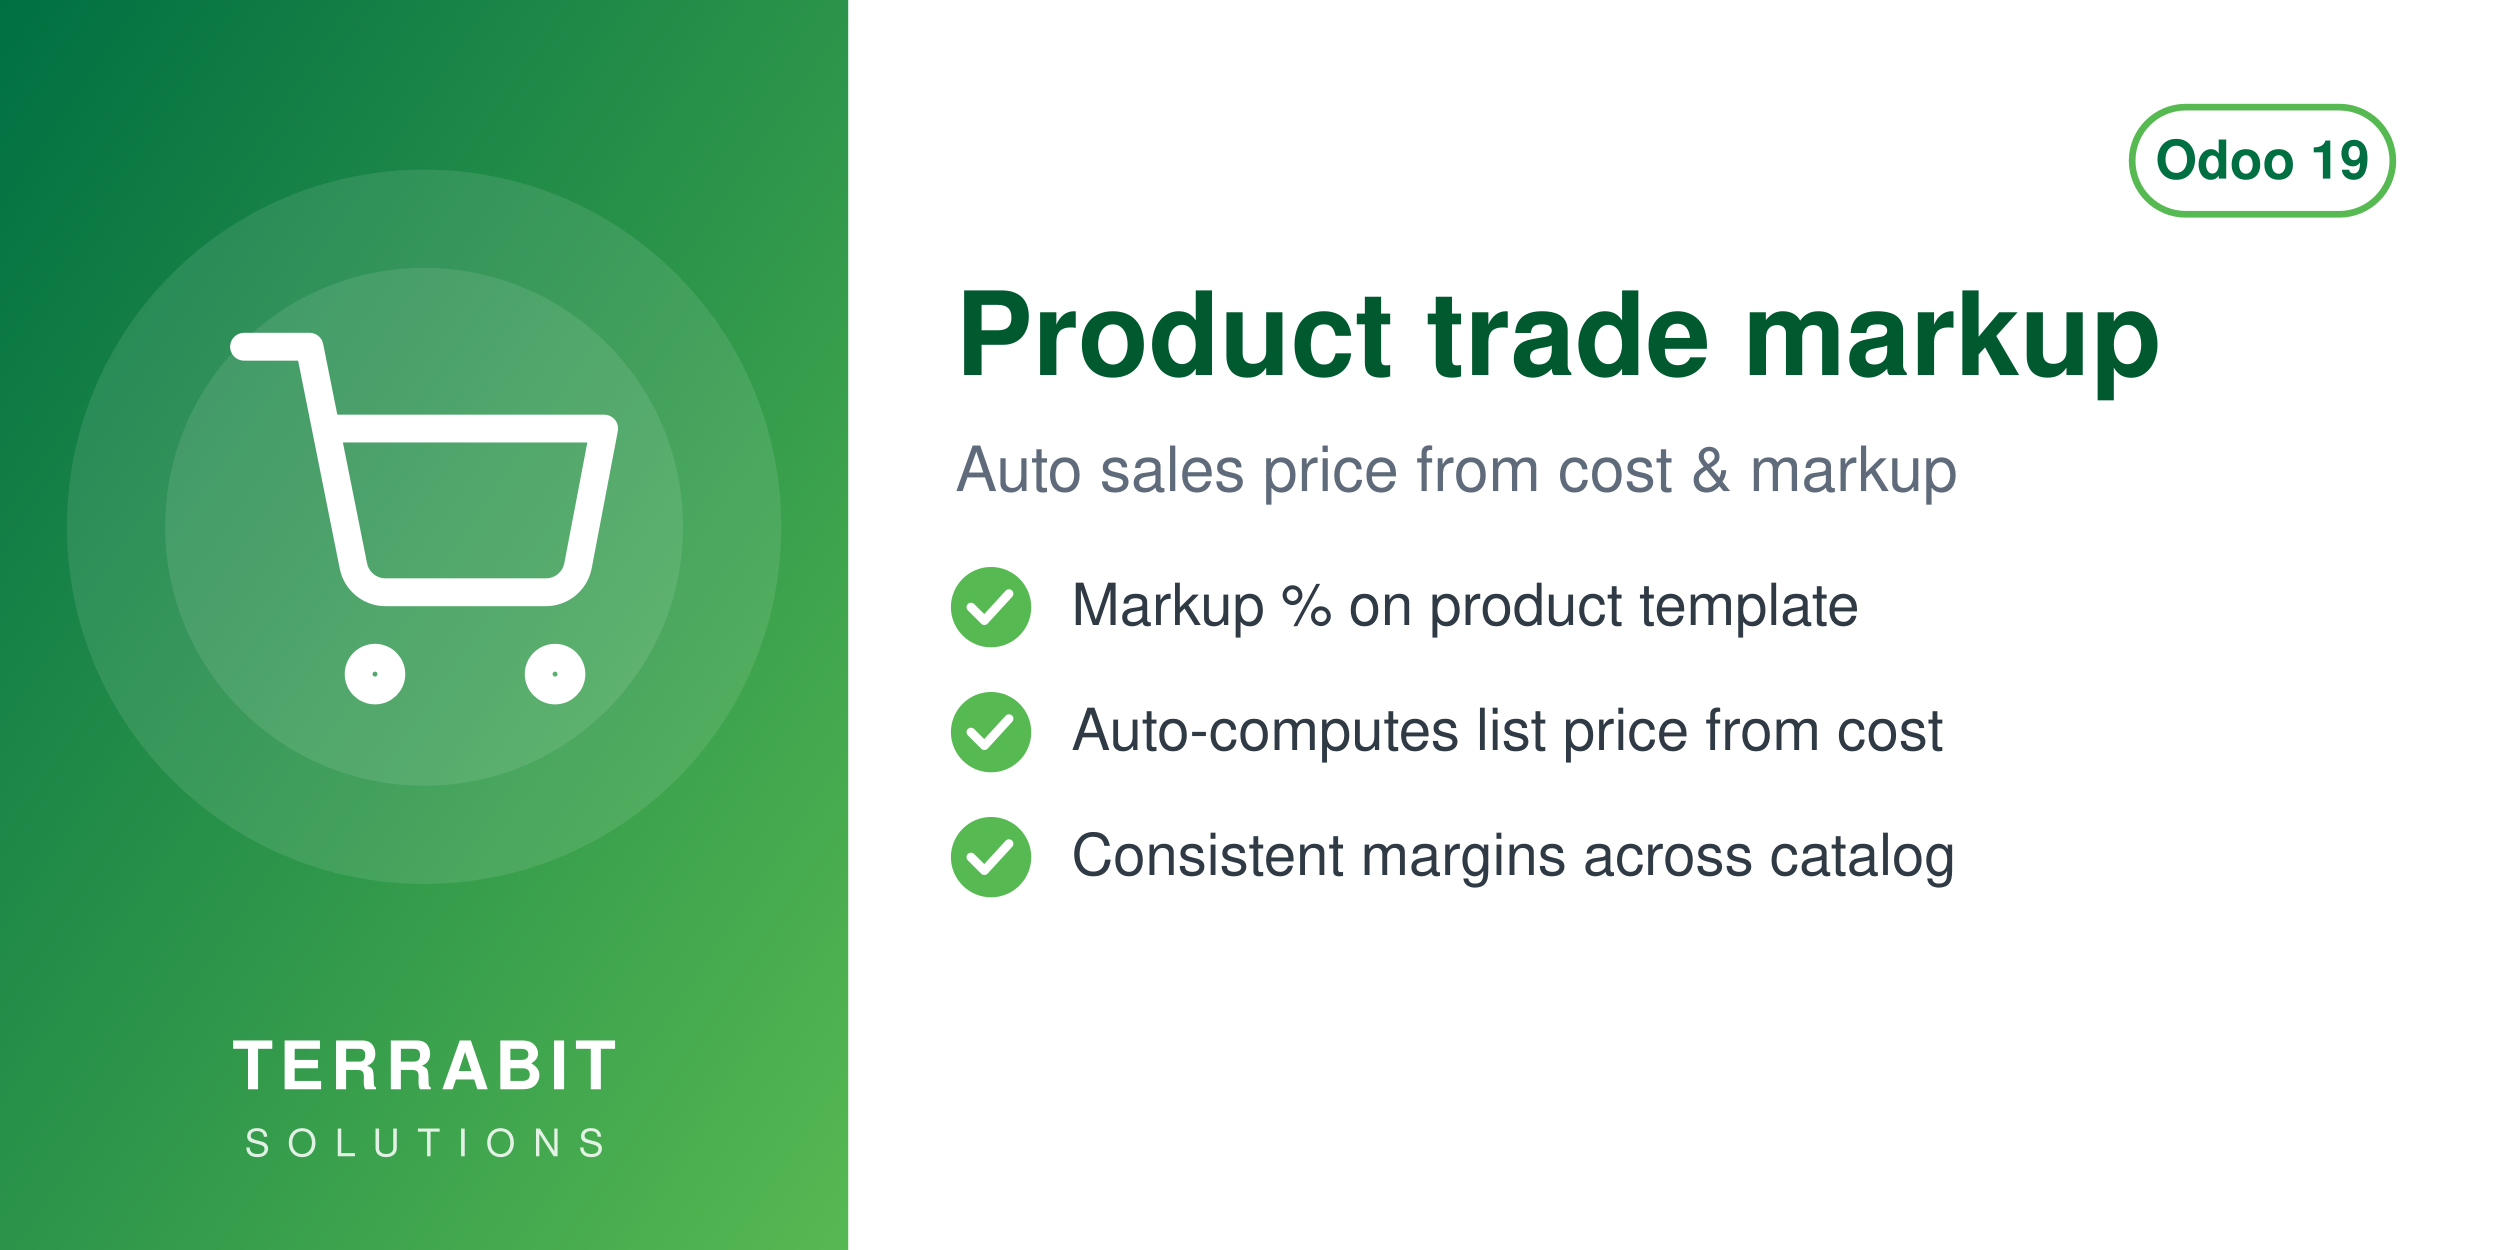
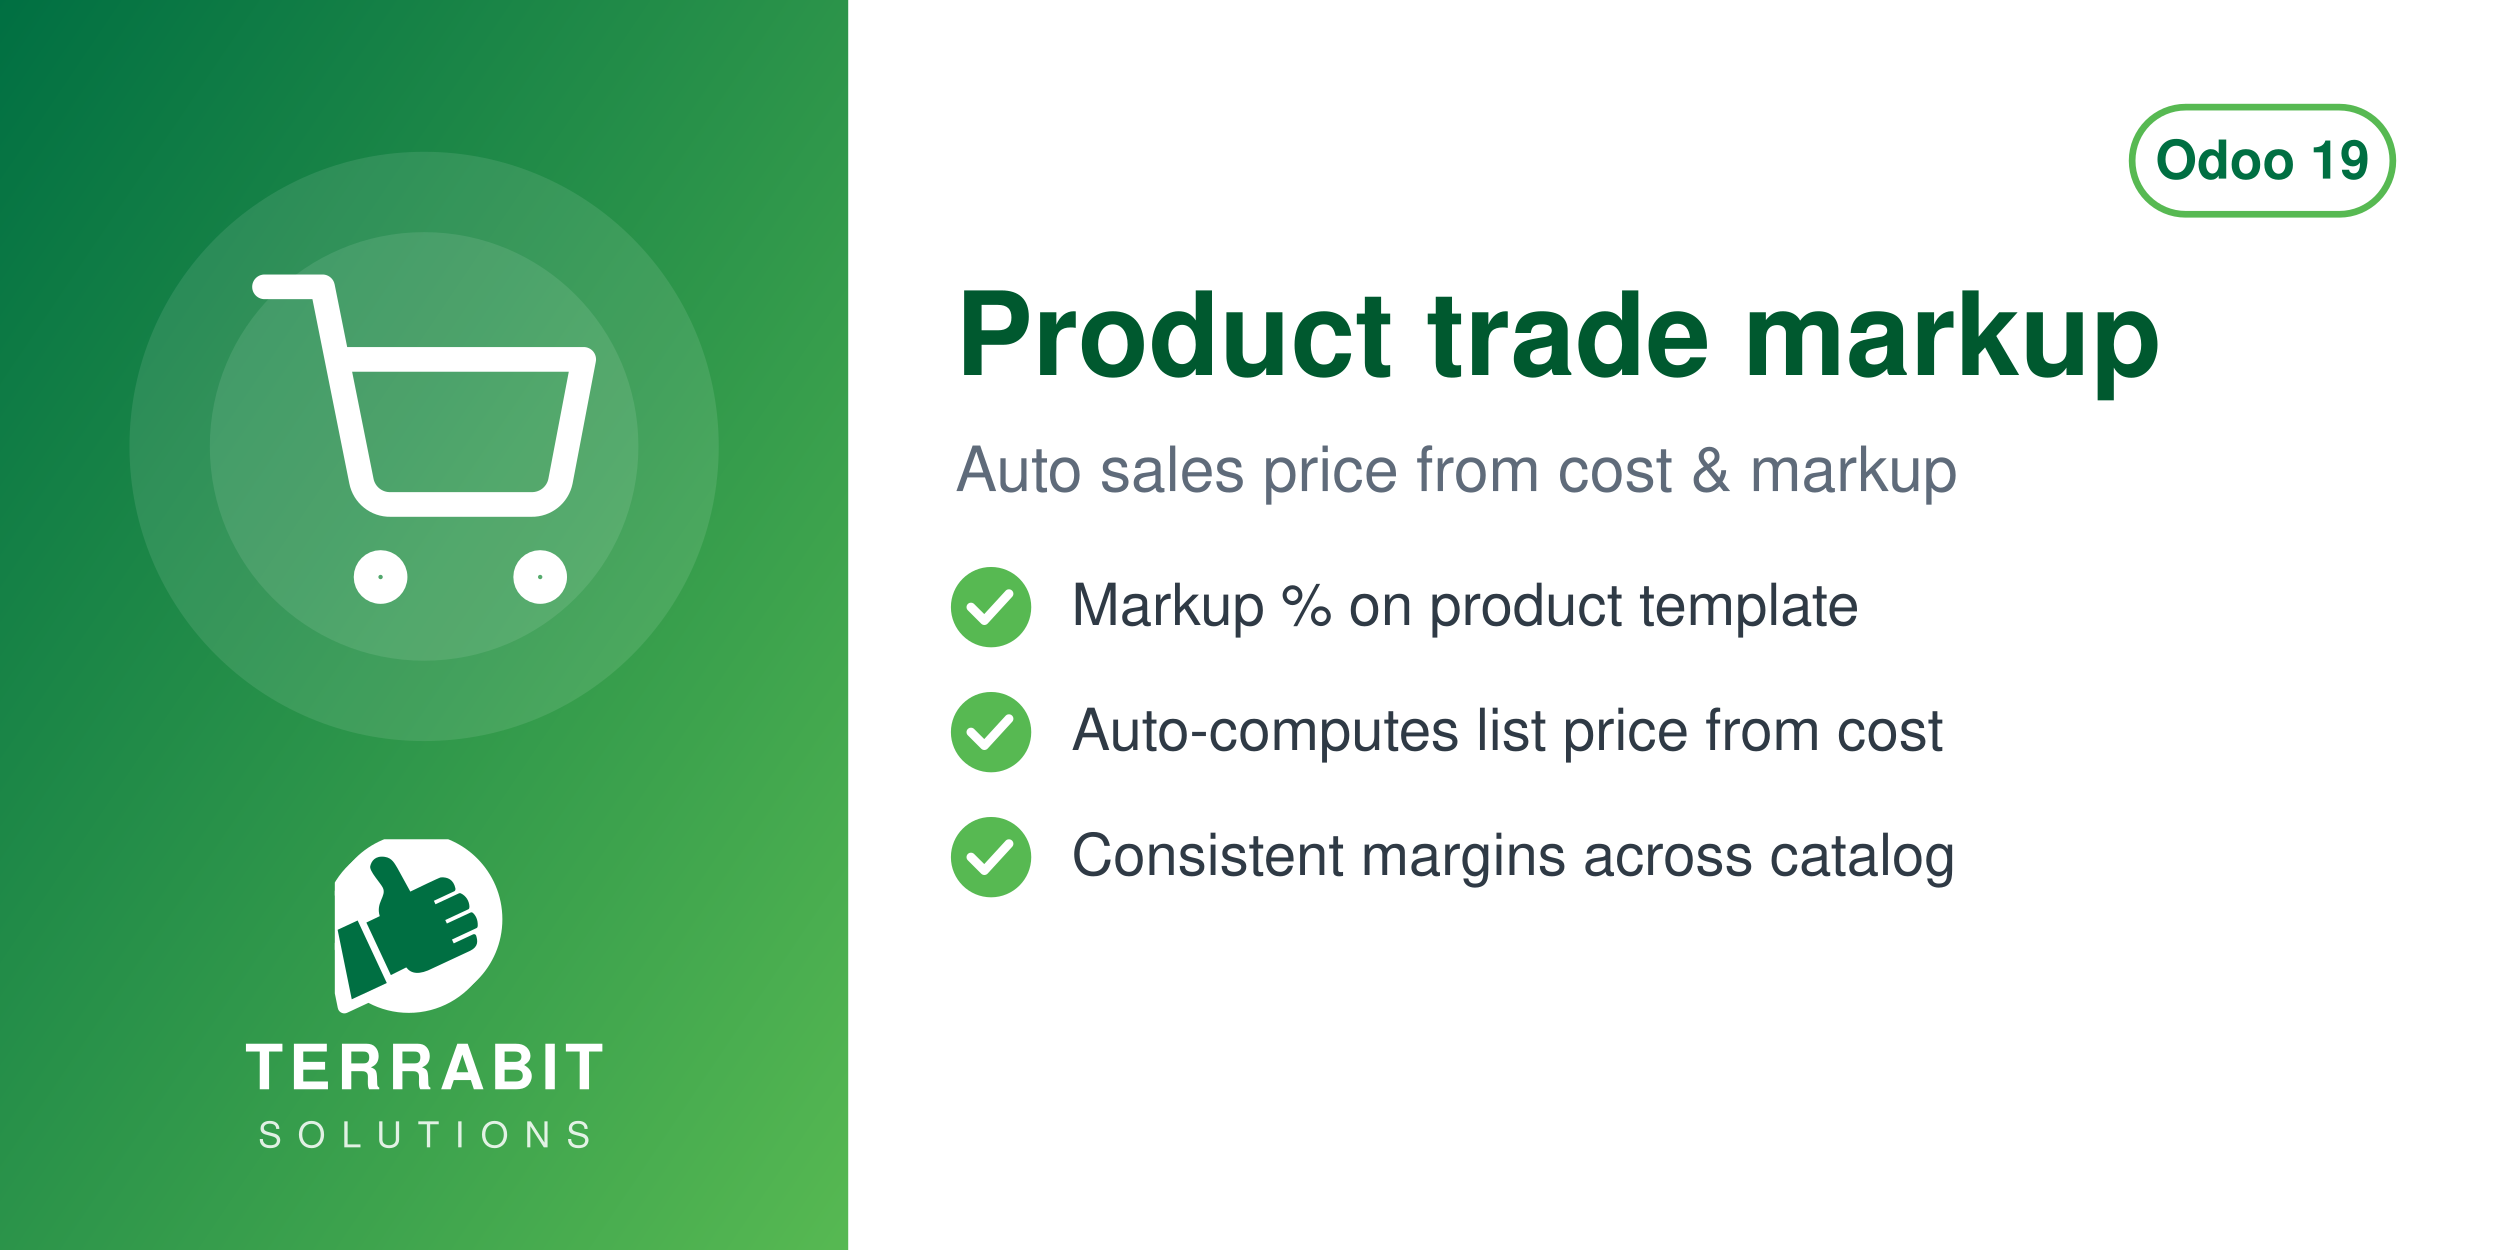
<svg xmlns="http://www.w3.org/2000/svg" width="560" height="280" viewBox="0 0 560 280">
  <defs>
    <linearGradient id="g" x1="0" y1="0" x2="1" y2="1">
      <stop offset="0" stop-color="#006F42" />
      <stop offset="1" stop-color="#57B952" />
    </linearGradient>
  </defs>
  <rect width="560" height="280" fill="#FFFFFF" />
  <rect width="190" height="280" fill="url(#g)" />
-   <circle cx="95.0" cy="118" r="80" fill="white" opacity="0.10" />
-   <circle cx="95.0" cy="118" r="58" fill="white" opacity="0.10" />
-   <svg x="51.0" y="74.0" width="88" height="88" viewBox="0 0 24 24">
+   <circle cx="95.0" cy="100" r="66" fill="white" opacity="0.10" />
+   <circle cx="95.0" cy="100" r="48" fill="white" opacity="0.10" />
+   <svg x="56.0" y="61.0" width="78" height="78" viewBox="0 0 24 24">
    <g fill="none" stroke="white" stroke-width="1.7" stroke-linecap="round" stroke-linejoin="round">
      <circle cx="9" cy="21" r="1" />
      <circle cx="20" cy="21" r="1" />
      <path d="M1 1h4l2.68 13.39a2 2 0 0 0 2 1.61h9.72a2 2 0 0 0 2-1.61L23 6H6" />
    </g>
  </svg>
-   <text x="95.0" y="244" text-anchor="middle" font-family="Helvetica,Arial,sans-serif" font-size="15" font-weight="800" letter-spacing="1.5" fill="white">TERRABIT</text>
-   <text x="95.0" y="259" text-anchor="middle" font-family="Helvetica,Arial,sans-serif" font-size="8.5" font-weight="500" letter-spacing="4" fill="white" opacity="0.85">SOLUTIONS</text>
+   <svg x="75.0" y="188" width="40" height="40" viewBox="4150 2350 3900 3800" preserveAspectRatio="xMidYMid meet">
+     <path fill="#FFFFFF" d="M7338.82 5241.89c-336.4,511.49 -915.39,849.23 -1573.35,849.23 -318.43,0 -618.3,-79.19 -881.23,-218.8l-465.06 216.37c-72.83,33.95 -159.37,2.44 -193.35,-70.37 -5.59,-12.01 -9.4,-24.39 -11.54,-36.85l-247.52 -1217.33c-54.07,-175.41 -83.21,-361.76 -83.21,-554.92 0,-657.98 337.78,-1237 849.31,-1573.39 -400.37,339.2 -654.6,845.59 -654.6,1411.43 0,184.82 27.28,368.48 81.7,545.13l0.48 1.54 247.97 1219.53 0.08 0.48c1.71,9.89 4.72,19.5 8.96,28.59 26.29,56.38 93.5,80.75 149.87,54.52l479.82 -223.25 14.39 7.64c267.26,141.92 563.34,214.99 865.9,214.99 565.81,0 1072.18,-254.2 1411.38,-654.54z" />
+     <path fill="#FFFFFF" d="M5927.44 2165.35c1039.34,0 1881.91,842.57 1881.91,1881.91 0,1039.34 -842.57,1881.89 -1881.91,1881.89 -318.43,0 -618.33,-79.2 -881.24,-218.81l-465.06 216.38c-72.81,33.95 -159.37,2.44 -193.34,-70.36 -5.59,-12.01 -9.41,-24.4 -11.55,-36.86l-247.56 -1217.47c-54.04,-175.36 -83.16,-361.66 -83.16,-554.76 0,-1039.34 842.56,-1881.91 1881.9,-1881.91z" />
+     <path fill="#006F42" d="M4648.32 4073.59l636.59 1365.17 -765.09 355.96 -308.63 -1517.87 437.13 -203.26zm725.61 1192.32l336.75 -167.88c105.65,140.85 282.69,170.72 576.82,18.8l819.92 -382.33c181.4,-90.13 164.26,-214.57 130.07,-328.43 -4.28,-14.25 -13.68,-24.81 -27.34,-30.7 -13.67,-5.89 -27.61,-5.11 -41.09,1.18l-422.32 196.93 -39.04 -83.72 538.07 -250.91c16.64,-7.76 24.7,-27.69 25.58,-46.04 6.48,-134.33 -44.36,-230.89 -105.84,-285.23 -15.2,-13.44 -35.71,-15.59 -54.12,-7l-513.92 239.64 -35.6 -76.34 506.31 -236.1c17.69,-8.25 22.52,-36.93 21.83,-56.45 -4.1,-117.31 -67.62,-232.74 -187.72,-290.66 -13.94,-6.72 -28.64,-6.36 -42.69,0.19l-511.21 238.38 -35.37 -75.86 448.98 -209.36c20.44,-9.53 25.81,-42.28 21.02,-64.32 -41.02,-189.07 -167.92,-247.8 -318.14,-237.87 -29.39,1.94 -589.86,273.16 -665.95,310.54l-281.84 -513.57c-59.06,-93.13 -112.7,-221.7 -276.47,-245.13 -211.24,-30.22 -291.56,94.38 -316.89,203.13 -25.32,108.75 223.84,365.99 276.05,473.69 85.52,184.27 -161.86,318.11 -68.41,617.99l-292.54 139.94 535.09 1147.51z" />
+   </svg>
+   <text x="95.0" y="244" text-anchor="middle" font-family="Helvetica,Arial,sans-serif" font-size="14" font-weight="800" letter-spacing="1.4" fill="white">TERRABIT</text>
+   <text x="95.0" y="257" text-anchor="middle" font-family="Helvetica,Arial,sans-serif" font-size="8" font-weight="500" letter-spacing="3.6" fill="white" opacity="0.85">SOLUTIONS</text>
  <g>
    <rect x="477.6" y="24" width="58.4" height="24" rx="12" fill="none" stroke="#57B952" stroke-width="1.5" />
    <text x="506.8" y="40" text-anchor="middle" font-family="Helvetica,Arial,sans-serif" font-size="12" font-weight="700" fill="#006F42">Odoo 19</text>
  </g>
  <text x="214" y="84" font-family="Helvetica,Arial,sans-serif" font-size="26" font-weight="700" fill="#00592F">Product trade markup</text>
  <text x="214" y="110" font-family="Helvetica,Arial,sans-serif" font-size="14" fill="#5F6B7A">Auto sales price from cost &amp; markup</text>
  <circle cx="222" cy="136" r="9" fill="#57B952" />
  <path d="M217.5 136 l3 3 l5.5 -6" fill="none" stroke="white" stroke-width="2" stroke-linecap="round" stroke-linejoin="round" />
  <text x="240" y="140" font-family="Helvetica,Arial,sans-serif" font-size="13" fill="#2F3A45">Markup % on product template</text>
  <circle cx="222" cy="164" r="9" fill="#57B952" />
  <path d="M217.5 164 l3 3 l5.5 -6" fill="none" stroke="white" stroke-width="2" stroke-linecap="round" stroke-linejoin="round" />
  <text x="240" y="168" font-family="Helvetica,Arial,sans-serif" font-size="13" fill="#2F3A45">Auto-computes list price from cost</text>
  <circle cx="222" cy="192" r="9" fill="#57B952" />
  <path d="M217.5 192 l3 3 l5.5 -6" fill="none" stroke="white" stroke-width="2" stroke-linecap="round" stroke-linejoin="round" />
  <text x="240" y="196" font-family="Helvetica,Arial,sans-serif" font-size="13" fill="#2F3A45">Consistent margins across catalog</text>
</svg>
